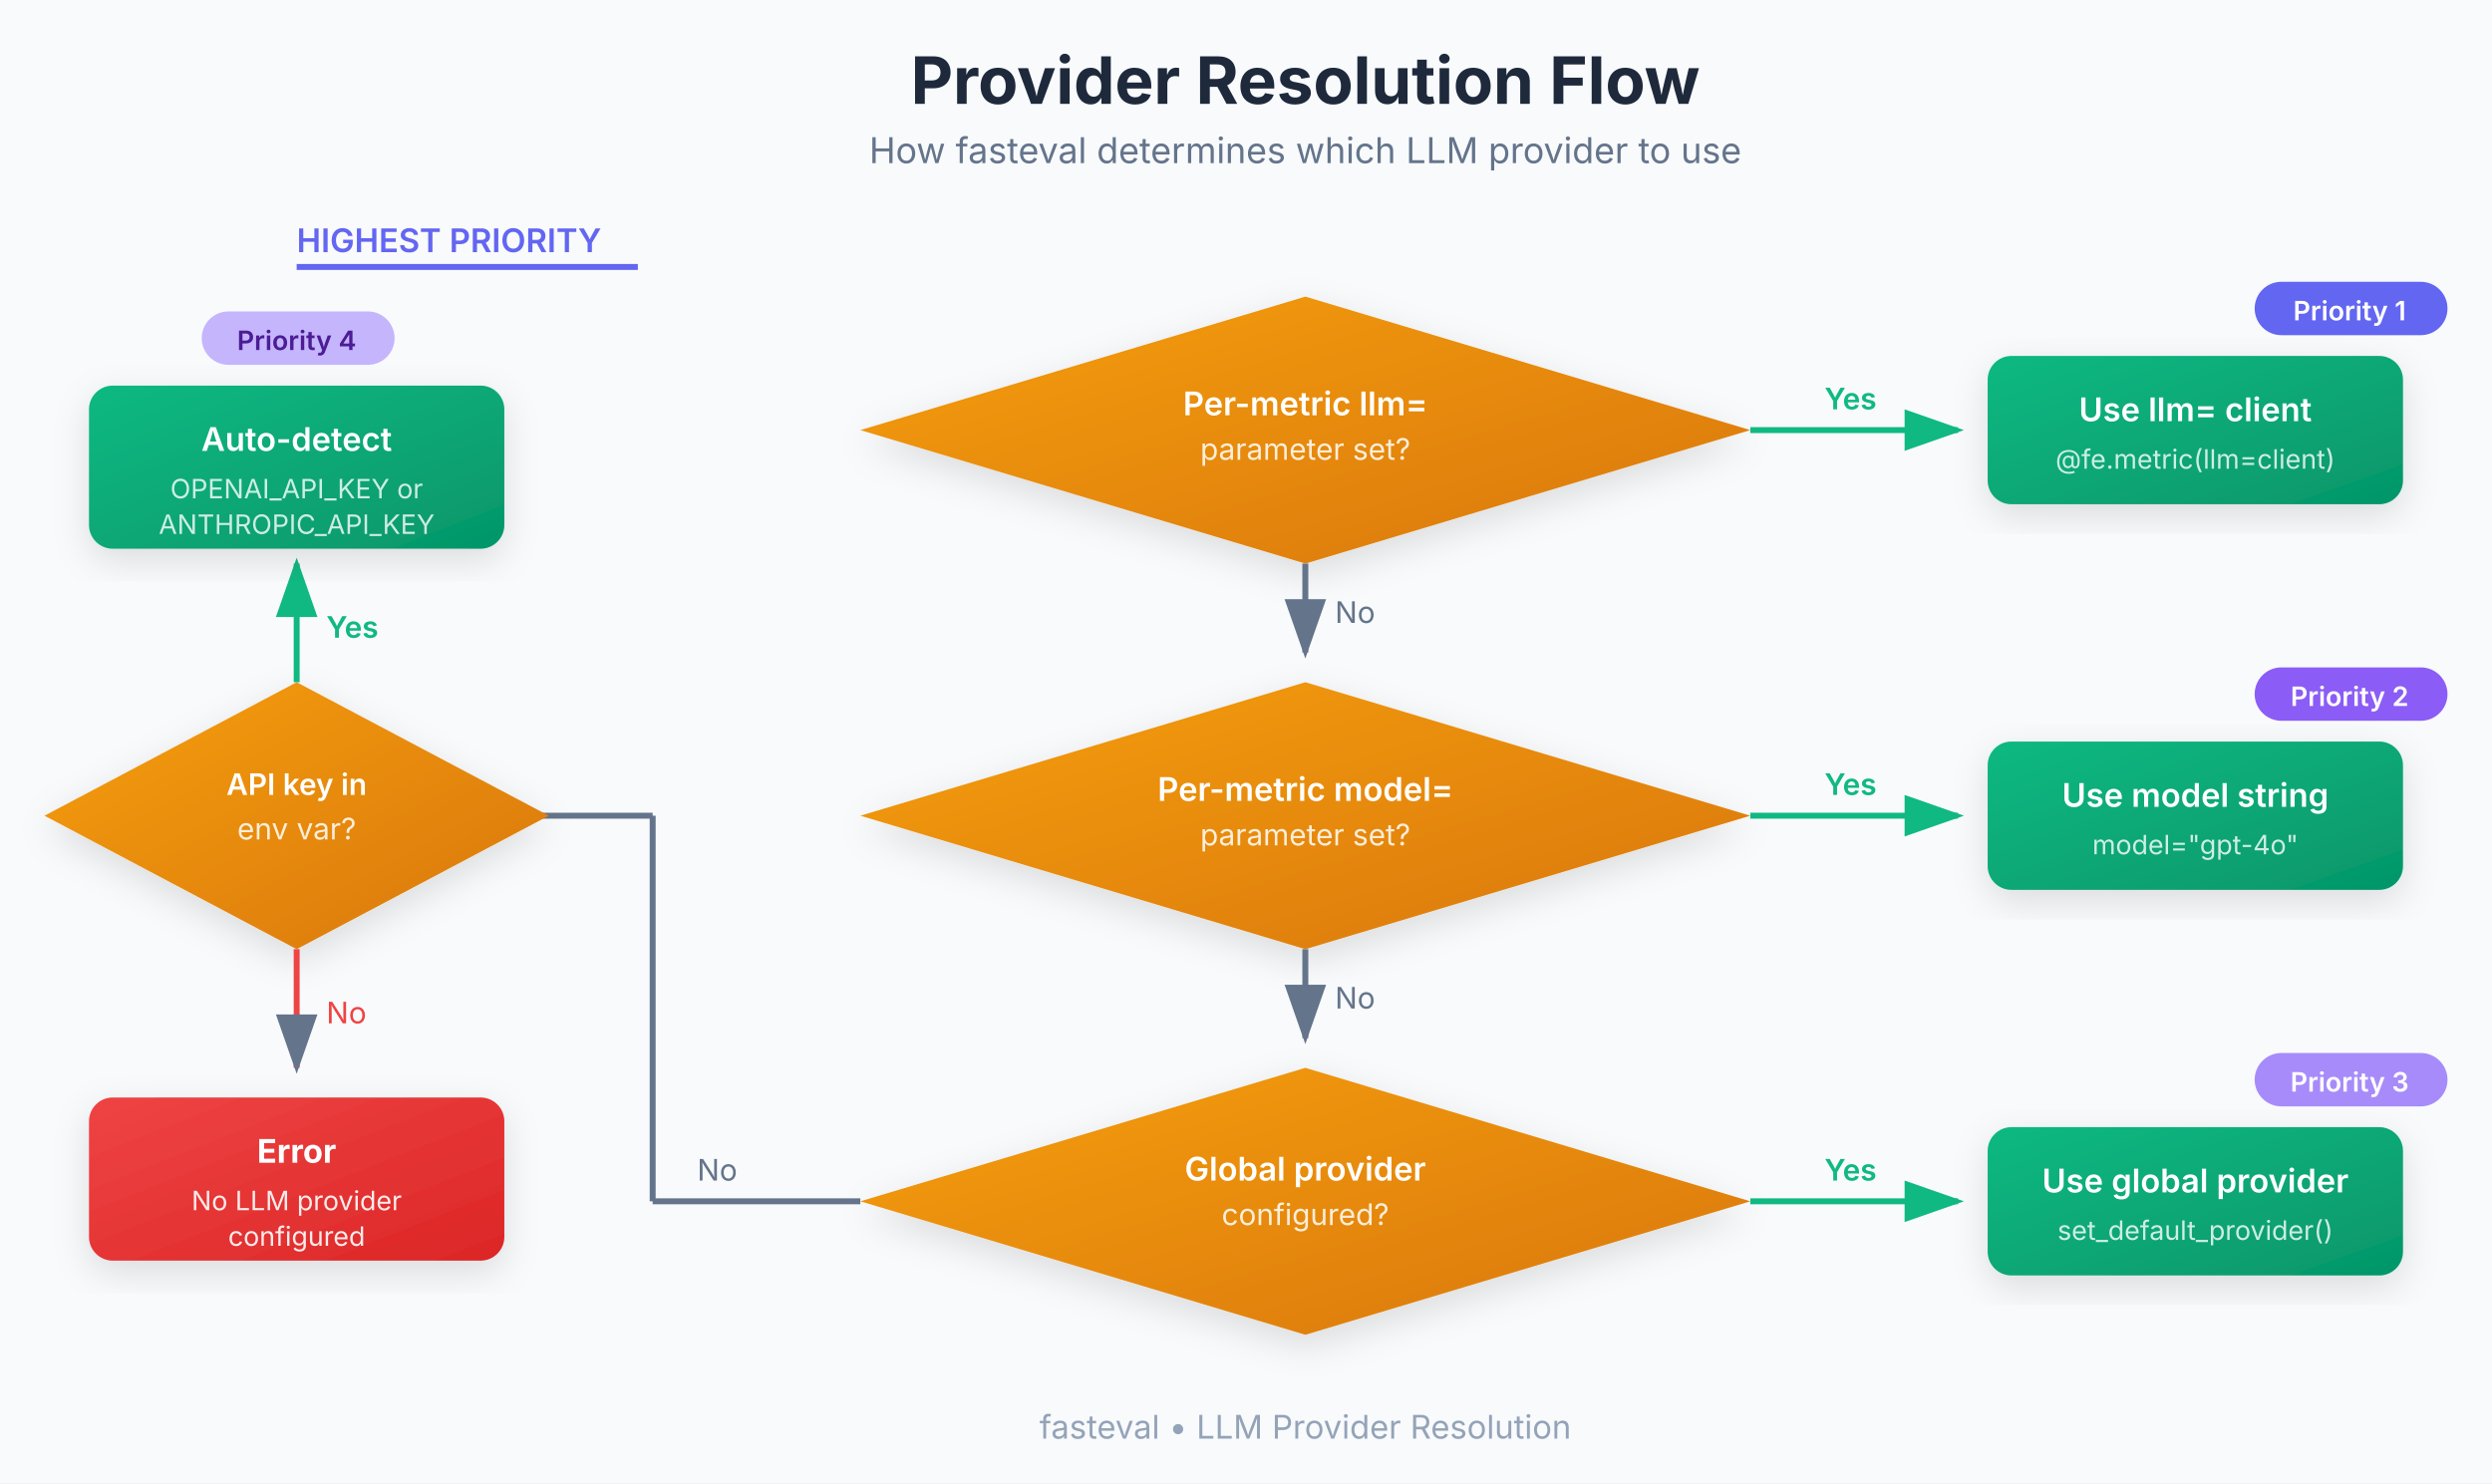
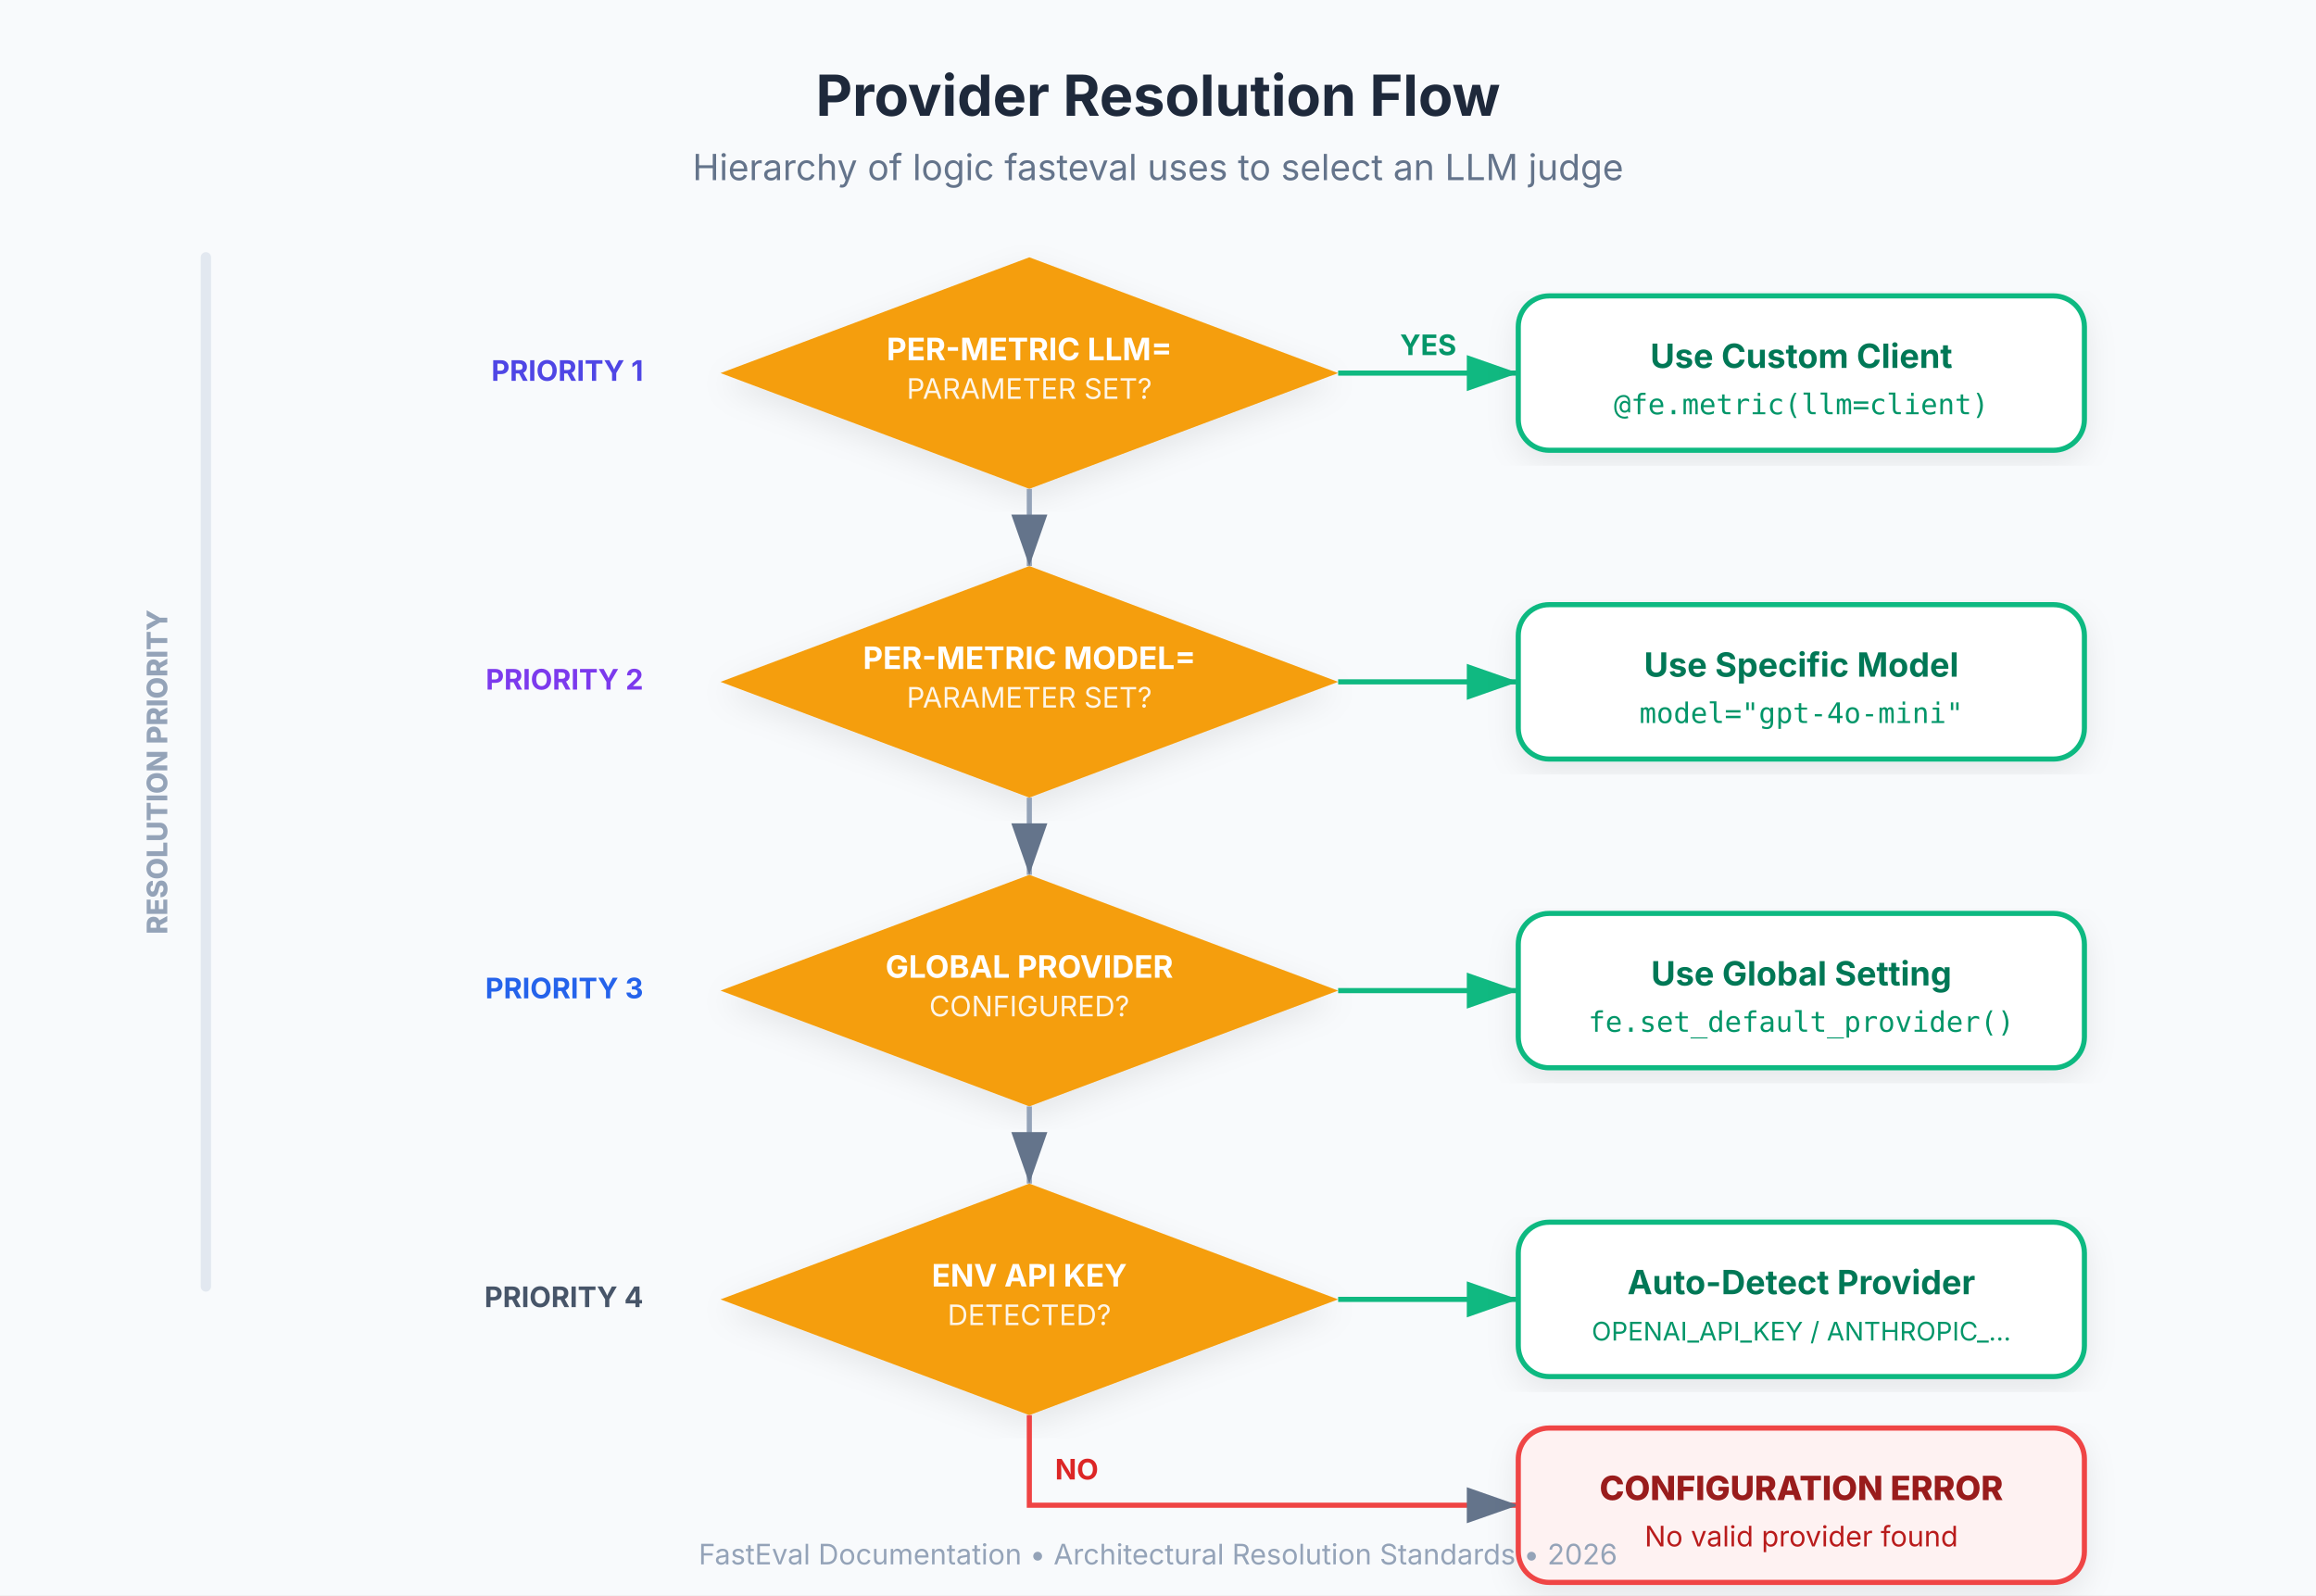
- <svg xmlns="http://www.w3.org/2000/svg" viewBox="-40 0 840 500" font-family="system-ui, -apple-system, sans-serif">
+ <svg xmlns="http://www.w3.org/2000/svg" viewBox="0 0 900 620" font-family="Inter, system-ui, -apple-system, sans-serif">
  <defs>
-     <linearGradient id="prfTopGrad" x1="0%" y1="0%" x2="100%" y2="100%">
-       <stop offset="0%" style="stop-color:#6366f1" />
-       <stop offset="100%" style="stop-color:#4f46e5" />
-     </linearGradient>
-     <linearGradient id="prfDecisionGrad" x1="0%" y1="0%" x2="100%" y2="100%">
-       <stop offset="0%" style="stop-color:#f59e0b" />
-       <stop offset="100%" style="stop-color:#d97706" />
-     </linearGradient>
-     <linearGradient id="prfUseGrad" x1="0%" y1="0%" x2="100%" y2="100%">
-       <stop offset="0%" style="stop-color:#10b981" />
-       <stop offset="100%" style="stop-color:#059669" />
-     </linearGradient>
-     <linearGradient id="prfErrorGrad" x1="0%" y1="0%" x2="100%" y2="100%">
-       <stop offset="0%" style="stop-color:#ef4444" />
-       <stop offset="100%" style="stop-color:#dc2626" />
-     </linearGradient>
-     <filter id="prfShadow" x="-20%" y="-20%" width="140%" height="140%">
-       <feDropShadow dx="0" dy="4" stdDeviation="6" flood-opacity="0.12" />
+     <filter id="shadow" x="-10%" y="-10%" width="120%" height="120%">
+       <feDropShadow dx="0" dy="4" stdDeviation="6" flood-opacity="0.08" />
    </filter>
-     <marker id="prfArrow" markerWidth="10" markerHeight="7" refX="9" refY="3.5" orient="auto">
+     <marker id="arrowhead" markerWidth="10" markerHeight="7" refX="10" refY="3.5" orient="auto">
      <polygon points="0 0, 10 3.5, 0 7" fill="#64748b" />
    </marker>
-     <marker id="prfArrowGreen" markerWidth="10" markerHeight="7" refX="9" refY="3.5" orient="auto">
+     <marker id="arrowhead-green" markerWidth="10" markerHeight="7" refX="10" refY="3.5" orient="auto">
      <polygon points="0 0, 10 3.5, 0 7" fill="#10b981" />
    </marker>
  </defs>
-   <rect x="-40" width="880" height="500" fill="#f8fafc" />
-   <text x="400" y="35" text-anchor="middle" font-size="22" font-weight="700" fill="#1e293b">Provider Resolution Flow</text>
-   <text x="400" y="55" text-anchor="middle" font-size="12" fill="#64748b">How fasteval determines which LLM provider to use</text>
-   <text x="60" y="85" font-size="11" font-weight="600" fill="#6366f1">HIGHEST PRIORITY</text>
-   <line x1="60" y1="90" x2="175" y2="90" stroke="#6366f1" stroke-width="2" />
-   <g filter="url(#prfShadow)">
-     <polygon points="400,100 550,145 400,190 250,145" fill="url(#prfDecisionGrad)" />
-     <text x="400" y="140" text-anchor="middle" font-size="11" font-weight="600" fill="white">Per-metric llm=</text>
-     <text x="400" y="155" text-anchor="middle" font-size="10" fill="rgba(255,255,255,0.85)">parameter set?</text>
+   <rect width="900" height="620" fill="#f8fafc" />
+   <text x="450" y="45" text-anchor="middle" font-size="22" font-weight="700" fill="#1e293b">Provider Resolution Flow</text>
+   <text x="450" y="70" text-anchor="middle" font-size="14" fill="#64748b">Hierarchy of logic fasteval uses to select an LLM judge</text>
+   <line x1="80" y1="100" x2="80" y2="500" stroke="#e2e8f0" stroke-width="4" stroke-linecap="round" />
+   <text x="65" y="300" text-anchor="middle" font-size="11" font-weight="800" fill="#94a3b8" transform="rotate(-90 65 300)">RESOLUTION PRIORITY</text>
+   <g transform="translate(280, 100)">
+     <path d="M 120 0 L 240 45 L 120 90 L 0 45 Z" fill="#f59e0b" filter="url(#shadow)" />
+     <text x="120" y="40" text-anchor="middle" font-size="12" font-weight="700" fill="white">PER-METRIC LLM=</text>
+     <text x="120" y="55" text-anchor="middle" font-size="11" fill="white" opacity="0.9">PARAMETER SET?</text>
+     <text x="-30" y="48" text-anchor="end" font-size="11" font-weight="700" fill="#4f46e5">PRIORITY 1</text>
+     <line x1="240" y1="45" x2="310" y2="45" stroke="#10b981" stroke-width="2" marker-end="url(#arrowhead-green)" />
+     <text x="275" y="38" text-anchor="middle" font-size="11" font-weight="700" fill="#059669">YES</text>
+     <g transform="translate(310, 15)" filter="url(#shadow)">
+       <rect width="220" height="60" rx="12" fill="white" stroke="#10b981" stroke-width="2" />
+       <text x="110" y="28" text-anchor="middle" font-size="13" font-weight="700" fill="#047857">Use Custom Client</text>
+       <text x="110" y="46" text-anchor="middle" font-size="11" font-family="monospace" fill="#059669">@fe.metric(llm=client)</text>
+     </g>
+     <line x1="120" y1="90" x2="120" y2="120" stroke="#94a3b8" stroke-width="2" marker-end="url(#arrowhead)" />
  </g>
-   <line x1="550" y1="145" x2="620" y2="145" stroke="#10b981" stroke-width="2" marker-end="url(#prfArrowGreen)" />
-   <text x="575" y="138" font-size="10" font-weight="600" fill="#10b981">Yes</text>
-   <g filter="url(#prfShadow)">
-     <rect x="630" y="120" width="140" height="50" rx="8" fill="url(#prfUseGrad)" />
-     <text x="700" y="142" text-anchor="middle" font-size="11" font-weight="600" fill="white">Use llm= client</text>
-     <text x="700" y="158" text-anchor="middle" font-size="9" fill="rgba(255,255,255,0.8)">@fe.metric(llm=client)</text>
+   <g transform="translate(280, 220)">
+     <path d="M 120 0 L 240 45 L 120 90 L 0 45 Z" fill="#f59e0b" filter="url(#shadow)" />
+     <text x="120" y="40" text-anchor="middle" font-size="12" font-weight="700" fill="white">PER-METRIC MODEL=</text>
+     <text x="120" y="55" text-anchor="middle" font-size="11" fill="white" opacity="0.9">PARAMETER SET?</text>
+     <text x="-30" y="48" text-anchor="end" font-size="11" font-weight="700" fill="#7c3aed">PRIORITY 2</text>
+     <line x1="240" y1="45" x2="310" y2="45" stroke="#10b981" stroke-width="2" marker-end="url(#arrowhead-green)" />
+     <g transform="translate(310, 15)" filter="url(#shadow)">
+       <rect width="220" height="60" rx="12" fill="white" stroke="#10b981" stroke-width="2" />
+       <text x="110" y="28" text-anchor="middle" font-size="13" font-weight="700" fill="#047857">Use Specific Model</text>
+       <text x="110" y="46" text-anchor="middle" font-size="11" font-family="monospace" fill="#059669">model="gpt-4o-mini"</text>
+     </g>
+     <line x1="120" y1="90" x2="120" y2="120" stroke="#94a3b8" stroke-width="2" marker-end="url(#arrowhead)" />
  </g>
-   <line x1="400" y1="190" x2="400" y2="220" stroke="#64748b" stroke-width="2" marker-end="url(#prfArrow)" />
-   <text x="410" y="210" font-size="10" fill="#64748b">No</text>
-   <g filter="url(#prfShadow)">
-     <polygon points="400,230 550,275 400,320 250,275" fill="url(#prfDecisionGrad)" />
-     <text x="400" y="270" text-anchor="middle" font-size="11" font-weight="600" fill="white">Per-metric model=</text>
-     <text x="400" y="285" text-anchor="middle" font-size="10" fill="rgba(255,255,255,0.85)">parameter set?</text>
+   <g transform="translate(280, 340)">
+     <path d="M 120 0 L 240 45 L 120 90 L 0 45 Z" fill="#f59e0b" filter="url(#shadow)" />
+     <text x="120" y="40" text-anchor="middle" font-size="12" font-weight="700" fill="white">GLOBAL PROVIDER</text>
+     <text x="120" y="55" text-anchor="middle" font-size="11" fill="white" opacity="0.9">CONFIGURED?</text>
+     <text x="-30" y="48" text-anchor="end" font-size="11" font-weight="700" fill="#2563eb">PRIORITY 3</text>
+     <line x1="240" y1="45" x2="310" y2="45" stroke="#10b981" stroke-width="2" marker-end="url(#arrowhead-green)" />
+     <g transform="translate(310, 15)" filter="url(#shadow)">
+       <rect width="220" height="60" rx="12" fill="white" stroke="#10b981" stroke-width="2" />
+       <text x="110" y="28" text-anchor="middle" font-size="13" font-weight="700" fill="#047857">Use Global Setting</text>
+       <text x="110" y="46" text-anchor="middle" font-size="11" font-family="monospace" fill="#059669">fe.set_default_provider()</text>
+     </g>
+     <line x1="120" y1="90" x2="120" y2="120" stroke="#94a3b8" stroke-width="2" marker-end="url(#arrowhead)" />
  </g>
-   <line x1="550" y1="275" x2="620" y2="275" stroke="#10b981" stroke-width="2" marker-end="url(#prfArrowGreen)" />
-   <text x="575" y="268" font-size="10" font-weight="600" fill="#10b981">Yes</text>
-   <g filter="url(#prfShadow)">
-     <rect x="630" y="250" width="140" height="50" rx="8" fill="url(#prfUseGrad)" />
-     <text x="700" y="272" text-anchor="middle" font-size="11" font-weight="600" fill="white">Use model string</text>
-     <text x="700" y="288" text-anchor="middle" font-size="9" fill="rgba(255,255,255,0.8)">model="gpt-4o"</text>
+   <g transform="translate(280, 460)">
+     <path d="M 120 0 L 240 45 L 120 90 L 0 45 Z" fill="#f59e0b" filter="url(#shadow)" />
+     <text x="120" y="40" text-anchor="middle" font-size="12" font-weight="700" fill="white">ENV API KEY</text>
+     <text x="120" y="55" text-anchor="middle" font-size="11" fill="white" opacity="0.9">DETECTED?</text>
+     <text x="-30" y="48" text-anchor="end" font-size="11" font-weight="700" fill="#475569">PRIORITY 4</text>
+     <line x1="240" y1="45" x2="310" y2="45" stroke="#10b981" stroke-width="2" marker-end="url(#arrowhead-green)" />
+     <g transform="translate(310, 15)" filter="url(#shadow)">
+       <rect width="220" height="60" rx="12" fill="white" stroke="#10b981" stroke-width="2" />
+       <text x="110" y="28" text-anchor="middle" font-size="13" font-weight="700" fill="#047857">Auto-Detect Provider</text>
+       <text x="110" y="46" text-anchor="middle" font-size="10" fill="#059669">OPENAI_API_KEY / ANTHROPIC_...</text>
+     </g>
+     <path d="M 120 90 L 120 125 L 310 125" fill="none" stroke="#ef4444" stroke-width="2" marker-end="url(#arrowhead)" />
+     <text x="130" y="115" font-size="11" font-weight="700" fill="#dc2626">NO</text>
+     <g transform="translate(310, 95)" filter="url(#shadow)">
+       <rect width="220" height="60" rx="12" fill="#fef2f2" stroke="#ef4444" stroke-width="2" />
+       <text x="110" y="28" text-anchor="middle" font-size="13" font-weight="800" fill="#991b1b">CONFIGURATION ERROR</text>
+       <text x="110" y="46" text-anchor="middle" font-size="11" fill="#b91c1c">No valid provider found</text>
+     </g>
  </g>
-   <line x1="400" y1="320" x2="400" y2="350" stroke="#64748b" stroke-width="2" marker-end="url(#prfArrow)" />
-   <text x="410" y="340" font-size="10" fill="#64748b">No</text>
-   <g filter="url(#prfShadow)">
-     <polygon points="400,360 550,405 400,450 250,405" fill="url(#prfDecisionGrad)" />
-     <text x="400" y="398" text-anchor="middle" font-size="11" font-weight="600" fill="white">Global provider</text>
-     <text x="400" y="413" text-anchor="middle" font-size="10" fill="rgba(255,255,255,0.85)">configured?</text>
-   </g>
-   <line x1="550" y1="405" x2="620" y2="405" stroke="#10b981" stroke-width="2" marker-end="url(#prfArrowGreen)" />
-   <text x="575" y="398" font-size="10" font-weight="600" fill="#10b981">Yes</text>
-   <g filter="url(#prfShadow)">
-     <rect x="630" y="380" width="140" height="50" rx="8" fill="url(#prfUseGrad)" />
-     <text x="700" y="402" text-anchor="middle" font-size="11" font-weight="600" fill="white">Use global provider</text>
-     <text x="700" y="418" text-anchor="middle" font-size="9" fill="rgba(255,255,255,0.8)">set_default_provider()</text>
-   </g>
-   <line x1="250" y1="405" x2="180" y2="405" stroke="#64748b" stroke-width="2" />
-   <line x1="180" y1="405" x2="180" y2="275" stroke="#64748b" stroke-width="2" />
-   <line x1="180" y1="275" x2="100" y2="275" stroke="#64748b" stroke-width="2" marker-end="url(#prfArrow)" />
-   <text x="195" y="398" font-size="10" fill="#64748b">No</text>
-   <g filter="url(#prfShadow)">
-     <polygon points="60,230 145,275 60,320 -25,275" fill="url(#prfDecisionGrad)" />
-     <text x="60" y="268" text-anchor="middle" font-size="10" font-weight="600" fill="white">API key in</text>
-     <text x="60" y="283" text-anchor="middle" font-size="10" fill="rgba(255,255,255,0.85)">env var?</text>
-   </g>
-   <line x1="60" y1="230" x2="60" y2="190" stroke="#10b981" stroke-width="2" marker-end="url(#prfArrowGreen)" />
-   <text x="70" y="215" font-size="10" font-weight="600" fill="#10b981">Yes</text>
-   <g filter="url(#prfShadow)">
-     <rect x="-10" y="130" width="140" height="55" rx="8" fill="url(#prfUseGrad)" />
-     <text x="60" y="152" text-anchor="middle" font-size="11" font-weight="600" fill="white">Auto-detect</text>
-     <text x="60" y="168" text-anchor="middle" font-size="9" fill="rgba(255,255,255,0.8)">OPENAI_API_KEY or</text>
-     <text x="60" y="180" text-anchor="middle" font-size="9" fill="rgba(255,255,255,0.8)">ANTHROPIC_API_KEY</text>
-   </g>
-   <line x1="60" y1="320" x2="60" y2="360" stroke="#ef4444" stroke-width="2" marker-end="url(#prfArrow)" />
-   <text x="70" y="345" font-size="10" fill="#ef4444">No</text>
-   <g filter="url(#prfShadow)">
-     <rect x="-10" y="370" width="140" height="55" rx="8" fill="url(#prfErrorGrad)" />
-     <text x="60" y="392" text-anchor="middle" font-size="11" font-weight="700" fill="white">Error</text>
-     <text x="60" y="408" text-anchor="middle" font-size="9" fill="rgba(255,255,255,0.9)">No LLM provider</text>
-     <text x="60" y="420" text-anchor="middle" font-size="9" fill="rgba(255,255,255,0.9)">configured</text>
-   </g>
-   <g transform="translate(720, 95)">
-     <rect x="0" y="0" width="65" height="18" rx="9" fill="#6366f1" />
-     <text x="32" y="13" text-anchor="middle" font-size="9" font-weight="600" fill="white">Priority 1</text>
-   </g>
-   <g transform="translate(720, 225)">
-     <rect x="0" y="0" width="65" height="18" rx="9" fill="#8b5cf6" />
-     <text x="32" y="13" text-anchor="middle" font-size="9" font-weight="600" fill="white">Priority 2</text>
-   </g>
-   <g transform="translate(720, 355)">
-     <rect x="0" y="0" width="65" height="18" rx="9" fill="#a78bfa" />
-     <text x="32" y="13" text-anchor="middle" font-size="9" font-weight="600" fill="white">Priority 3</text>
-   </g>
-   <g transform="translate(60, 105)">
-     <rect x="-32" y="0" width="65" height="18" rx="9" fill="#c4b5fd" />
-     <text x="0" y="13" text-anchor="middle" font-size="9" font-weight="600" fill="#4c1d95">Priority 4</text>
-   </g>
-   <text x="400" y="485" text-anchor="middle" font-size="11" fill="#94a3b8">fasteval • LLM Provider Resolution</text>
+   <text x="450" y="608" text-anchor="middle" font-size="11" fill="#94a3b8">FastEval Documentation • Architectural Resolution Standards • 2026</text>
</svg>
